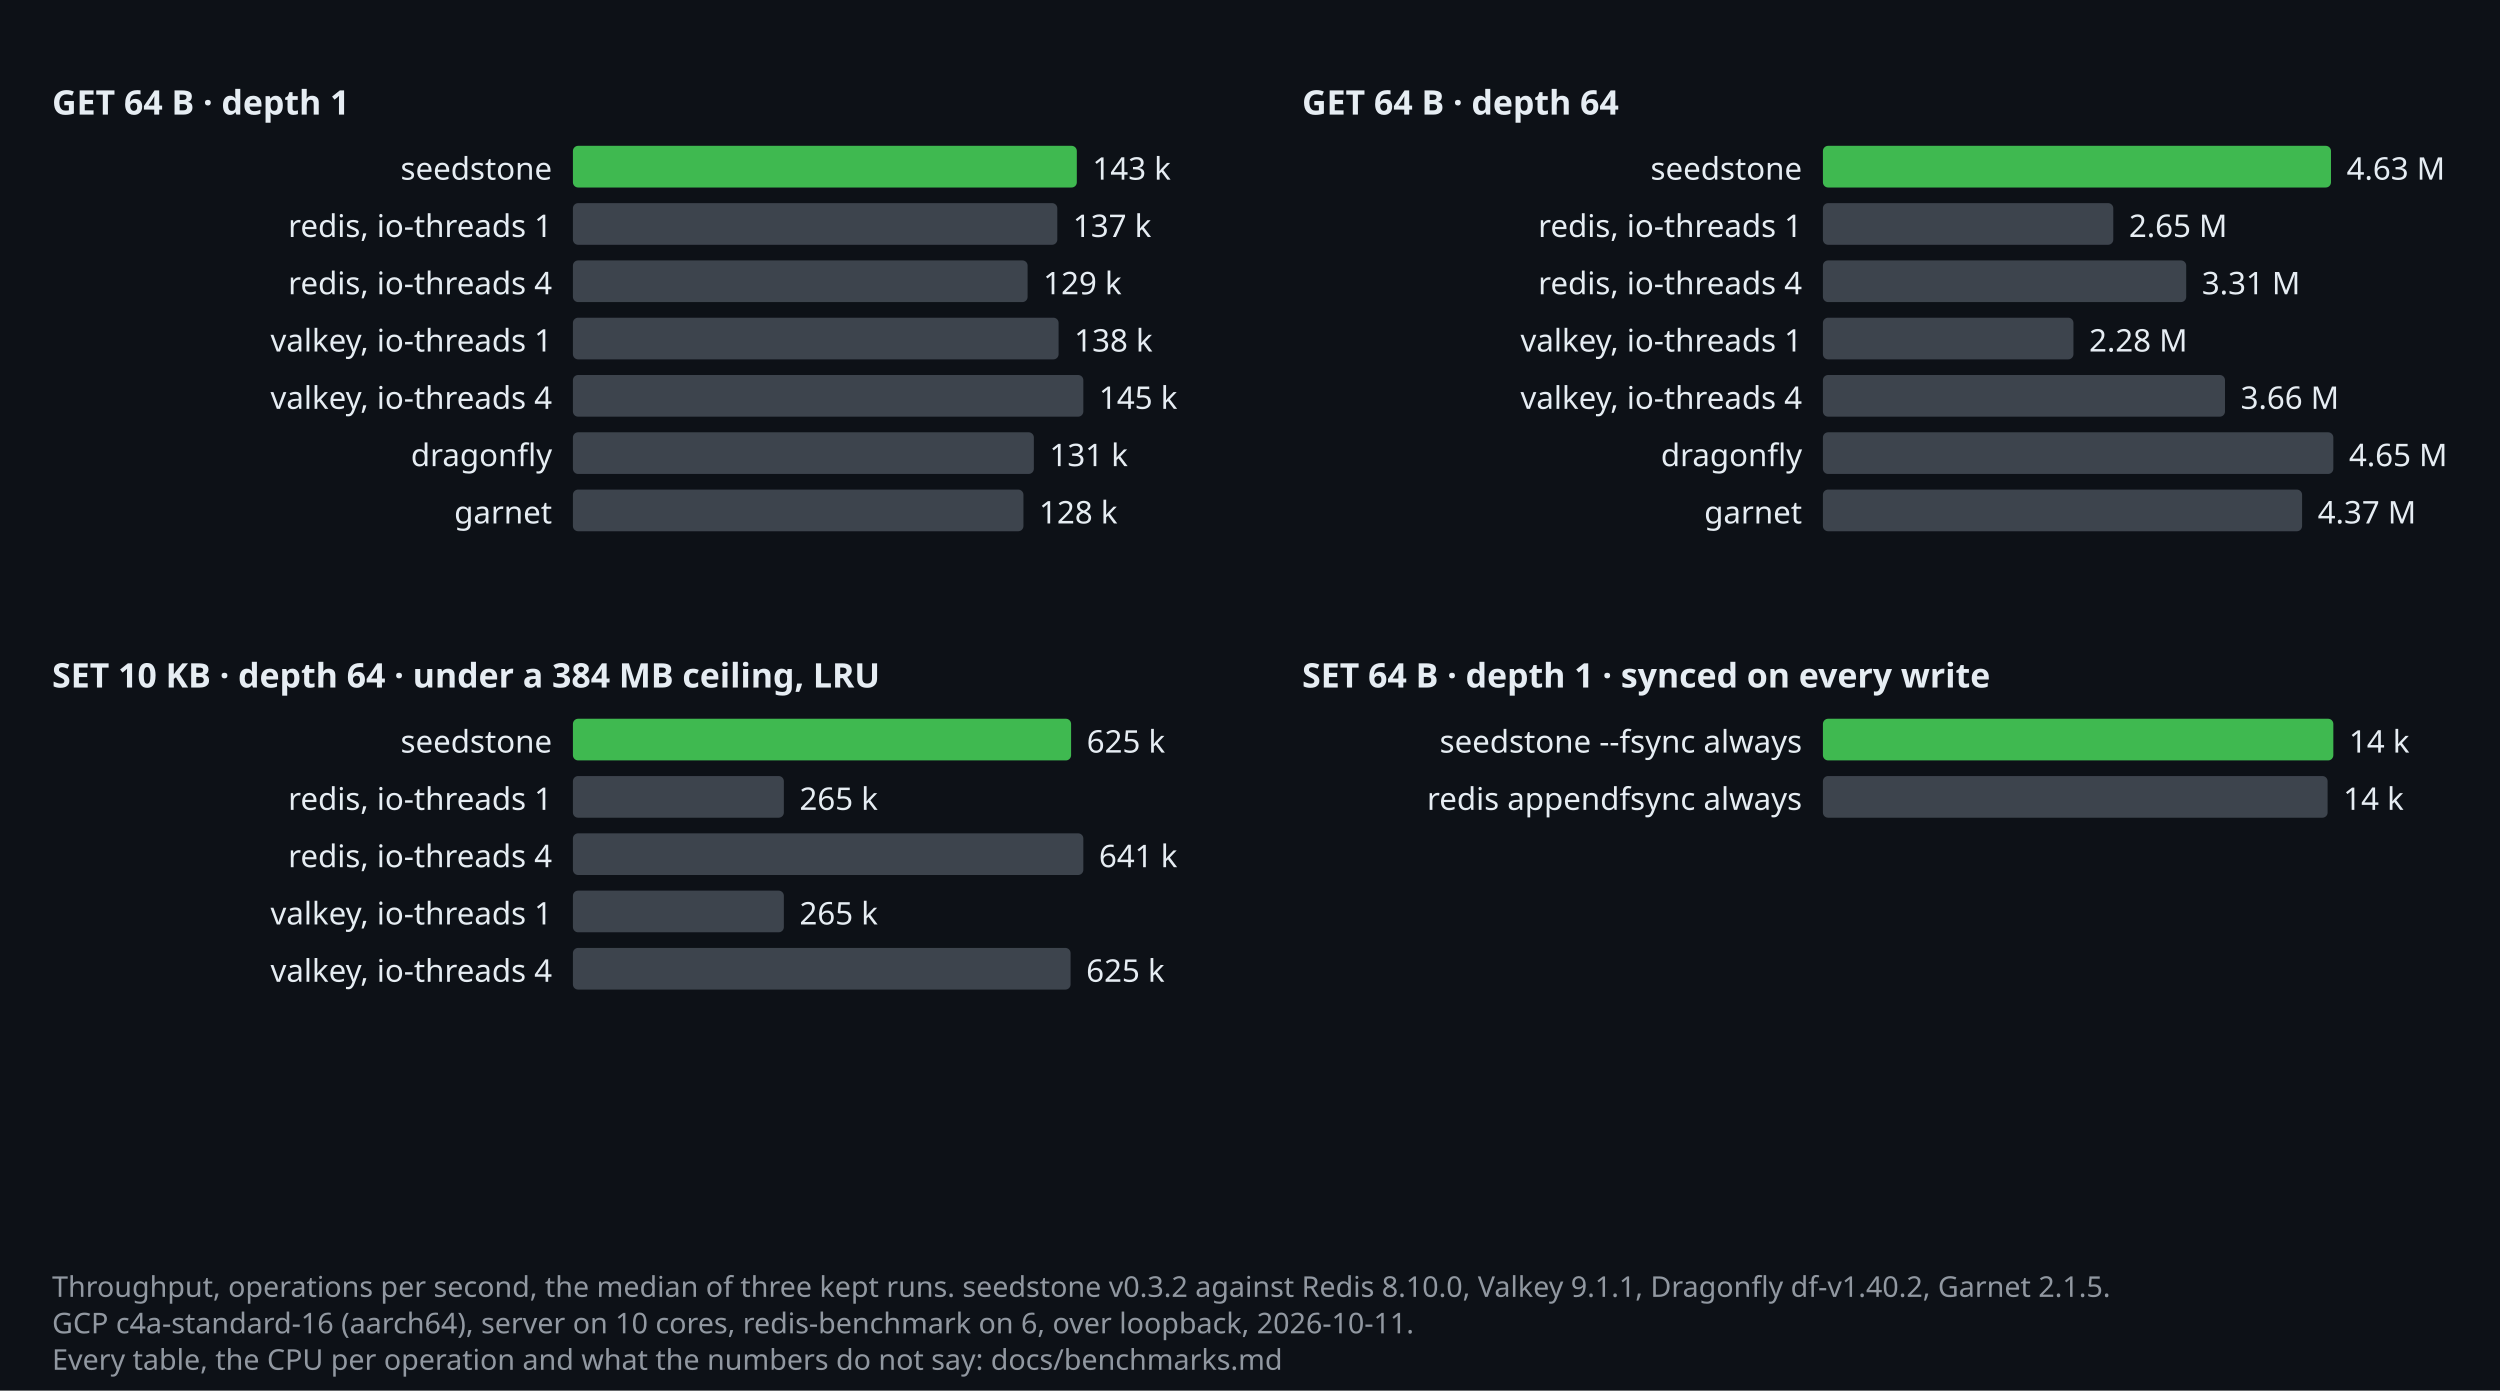
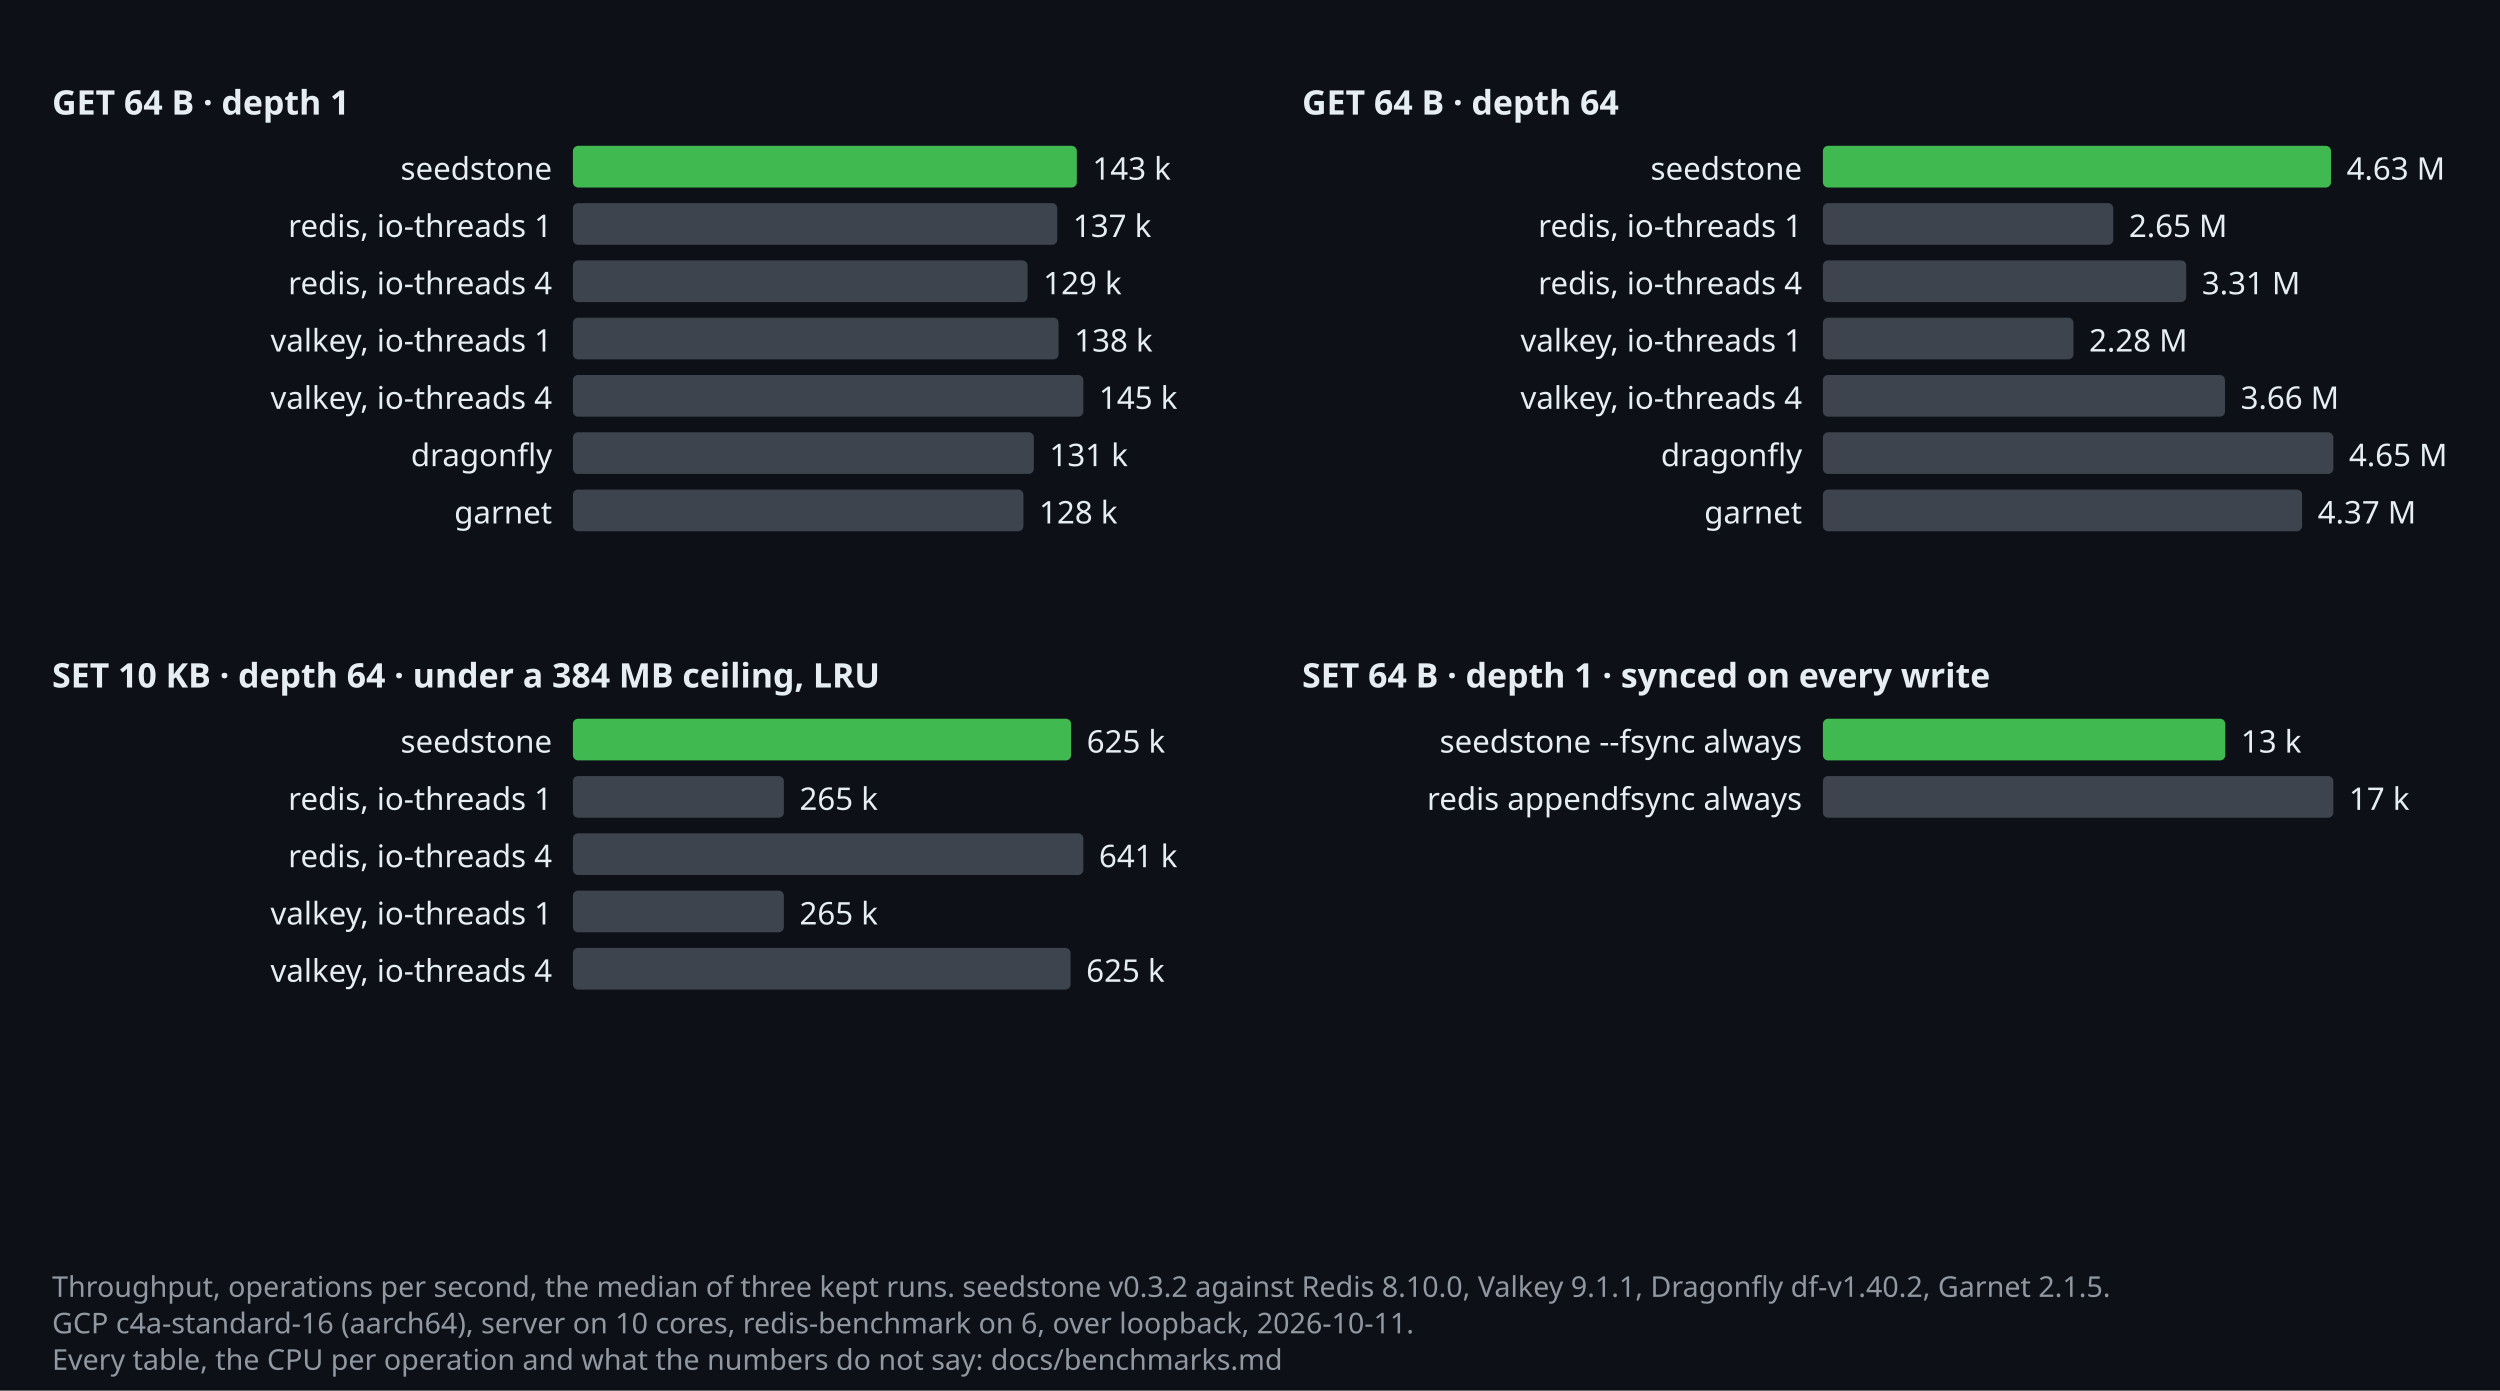
<svg xmlns="http://www.w3.org/2000/svg" width="960" height="534" viewBox="0 0 960 534" role="img" aria-label="Benchmark throughput, seedstone v0.3.2">
  <style>.t{font:600 13px ui-sans-serif,system-ui,sans-serif;fill:#e6edf3}.l,.v,.m{font:12px ui-sans-serif,system-ui,sans-serif;fill:#e6edf3}.m,.c{fill:#9198a1}.c{font:11px ui-sans-serif,system-ui,sans-serif}</style>
  <rect width="960" height="534" fill="#0d1117" />
  <text x="20" y="44" class="t">GET 64 B · depth 1</text>
  <text x="212" y="69" class="l" text-anchor="end">seedstone</text>
  <rect x="220" y="56" width="193.5" height="16" rx="2" fill="#3fb950" />
  <text x="419.5" y="69" class="v">143 k</text>
  <text x="212" y="91" class="l" text-anchor="end">redis, io-threads 1</text>
  <rect x="220" y="78" width="186.0" height="16" rx="2" fill="#3d444d" />
  <text x="412.0" y="91" class="v">137 k</text>
  <text x="212" y="113" class="l" text-anchor="end">redis, io-threads 4</text>
  <rect x="220" y="100" width="174.6" height="16" rx="2" fill="#3d444d" />
  <text x="400.6" y="113" class="v">129 k</text>
  <text x="212" y="135" class="l" text-anchor="end">valkey, io-threads 1</text>
  <rect x="220" y="122" width="186.5" height="16" rx="2" fill="#3d444d" />
  <text x="412.5" y="135" class="v">138 k</text>
  <text x="212" y="157" class="l" text-anchor="end">valkey, io-threads 4</text>
  <rect x="220" y="144" width="196.0" height="16" rx="2" fill="#3d444d" />
  <text x="422.0" y="157" class="v">145 k</text>
  <text x="212" y="179" class="l" text-anchor="end">dragonfly</text>
  <rect x="220" y="166" width="177.0" height="16" rx="2" fill="#3d444d" />
  <text x="403.0" y="179" class="v">131 k</text>
  <text x="212" y="201" class="l" text-anchor="end">garnet</text>
  <rect x="220" y="188" width="173.0" height="16" rx="2" fill="#3d444d" />
  <text x="399.0" y="201" class="v">128 k</text>
  <text x="500" y="44" class="t">GET 64 B · depth 64</text>
  <text x="692" y="69" class="l" text-anchor="end">seedstone</text>
  <rect x="700" y="56" width="195.1" height="16" rx="2" fill="#3fb950" />
  <text x="901.1" y="69" class="v">4.63 M</text>
  <text x="692" y="91" class="l" text-anchor="end">redis, io-threads 1</text>
  <rect x="700" y="78" width="111.5" height="16" rx="2" fill="#3d444d" />
  <text x="817.5" y="91" class="v">2.65 M</text>
  <text x="692" y="113" class="l" text-anchor="end">redis, io-threads 4</text>
  <rect x="700" y="100" width="139.5" height="16" rx="2" fill="#3d444d" />
  <text x="845.5" y="113" class="v">3.31 M</text>
  <text x="692" y="135" class="l" text-anchor="end">valkey, io-threads 1</text>
  <rect x="700" y="122" width="96.2" height="16" rx="2" fill="#3d444d" />
  <text x="802.2" y="135" class="v">2.28 M</text>
  <text x="692" y="157" class="l" text-anchor="end">valkey, io-threads 4</text>
  <rect x="700" y="144" width="154.4" height="16" rx="2" fill="#3d444d" />
  <text x="860.4" y="157" class="v">3.66 M</text>
  <text x="692" y="179" class="l" text-anchor="end">dragonfly</text>
  <rect x="700" y="166" width="196.0" height="16" rx="2" fill="#3d444d" />
  <text x="902.0" y="179" class="v">4.65 M</text>
  <text x="692" y="201" class="l" text-anchor="end">garnet</text>
  <rect x="700" y="188" width="184.0" height="16" rx="2" fill="#3d444d" />
  <text x="890.0" y="201" class="v">4.37 M</text>
  <text x="20" y="264" class="t">SET 10 KB · depth 64 · under a 384 MB ceiling, LRU</text>
  <text x="212" y="289" class="l" text-anchor="end">seedstone</text>
  <rect x="220" y="276" width="191.3" height="16" rx="2" fill="#3fb950" />
  <text x="417.3" y="289" class="v">625 k</text>
  <text x="212" y="311" class="l" text-anchor="end">redis, io-threads 1</text>
  <rect x="220" y="298" width="81.0" height="16" rx="2" fill="#3d444d" />
  <text x="307.0" y="311" class="v">265 k</text>
  <text x="212" y="333" class="l" text-anchor="end">redis, io-threads 4</text>
  <rect x="220" y="320" width="196.0" height="16" rx="2" fill="#3d444d" />
  <text x="422.0" y="333" class="v">641 k</text>
  <text x="212" y="355" class="l" text-anchor="end">valkey, io-threads 1</text>
  <rect x="220" y="342" width="81.0" height="16" rx="2" fill="#3d444d" />
  <text x="307.0" y="355" class="v">265 k</text>
  <text x="212" y="377" class="l" text-anchor="end">valkey, io-threads 4</text>
  <rect x="220" y="364" width="191.1" height="16" rx="2" fill="#3d444d" />
  <text x="417.1" y="377" class="v">625 k</text>
  <text x="500" y="264" class="t">SET 64 B · depth 1 · synced on every write</text>
  <text x="692" y="289" class="l" text-anchor="end">seedstone --fsync always</text>
-   <rect x="700" y="276" width="196.0" height="16" rx="2" fill="#3fb950" />
-   <text x="902.0" y="289" class="v">14 k</text>
+   <rect x="700" y="276" width="154.5" height="16" rx="2" fill="#3fb950" />
+   <text x="860.5" y="289" class="v">13 k</text>
  <text x="692" y="311" class="l" text-anchor="end">redis appendfsync always</text>
-   <rect x="700" y="298" width="193.8" height="16" rx="2" fill="#3d444d" />
-   <text x="899.8" y="311" class="v">14 k</text>
+   <rect x="700" y="298" width="196.0" height="16" rx="2" fill="#3d444d" />
+   <text x="902.0" y="311" class="v">17 k</text>
  <text x="20" y="498" class="c">Throughput, operations per second, the median of three kept runs. seedstone v0.3.2 against Redis 8.10.0, Valkey 9.1.1, Dragonfly df-v1.40.2, Garnet 2.1.5.</text>
  <text x="20" y="512" class="c">GCP c4a-standard-16 (aarch64), server on 10 cores, redis-benchmark on 6, over loopback, 2026-10-11.</text>
  <text x="20" y="526" class="c">Every table, the CPU per operation and what the numbers do not say: docs/benchmarks.md</text>
</svg>
